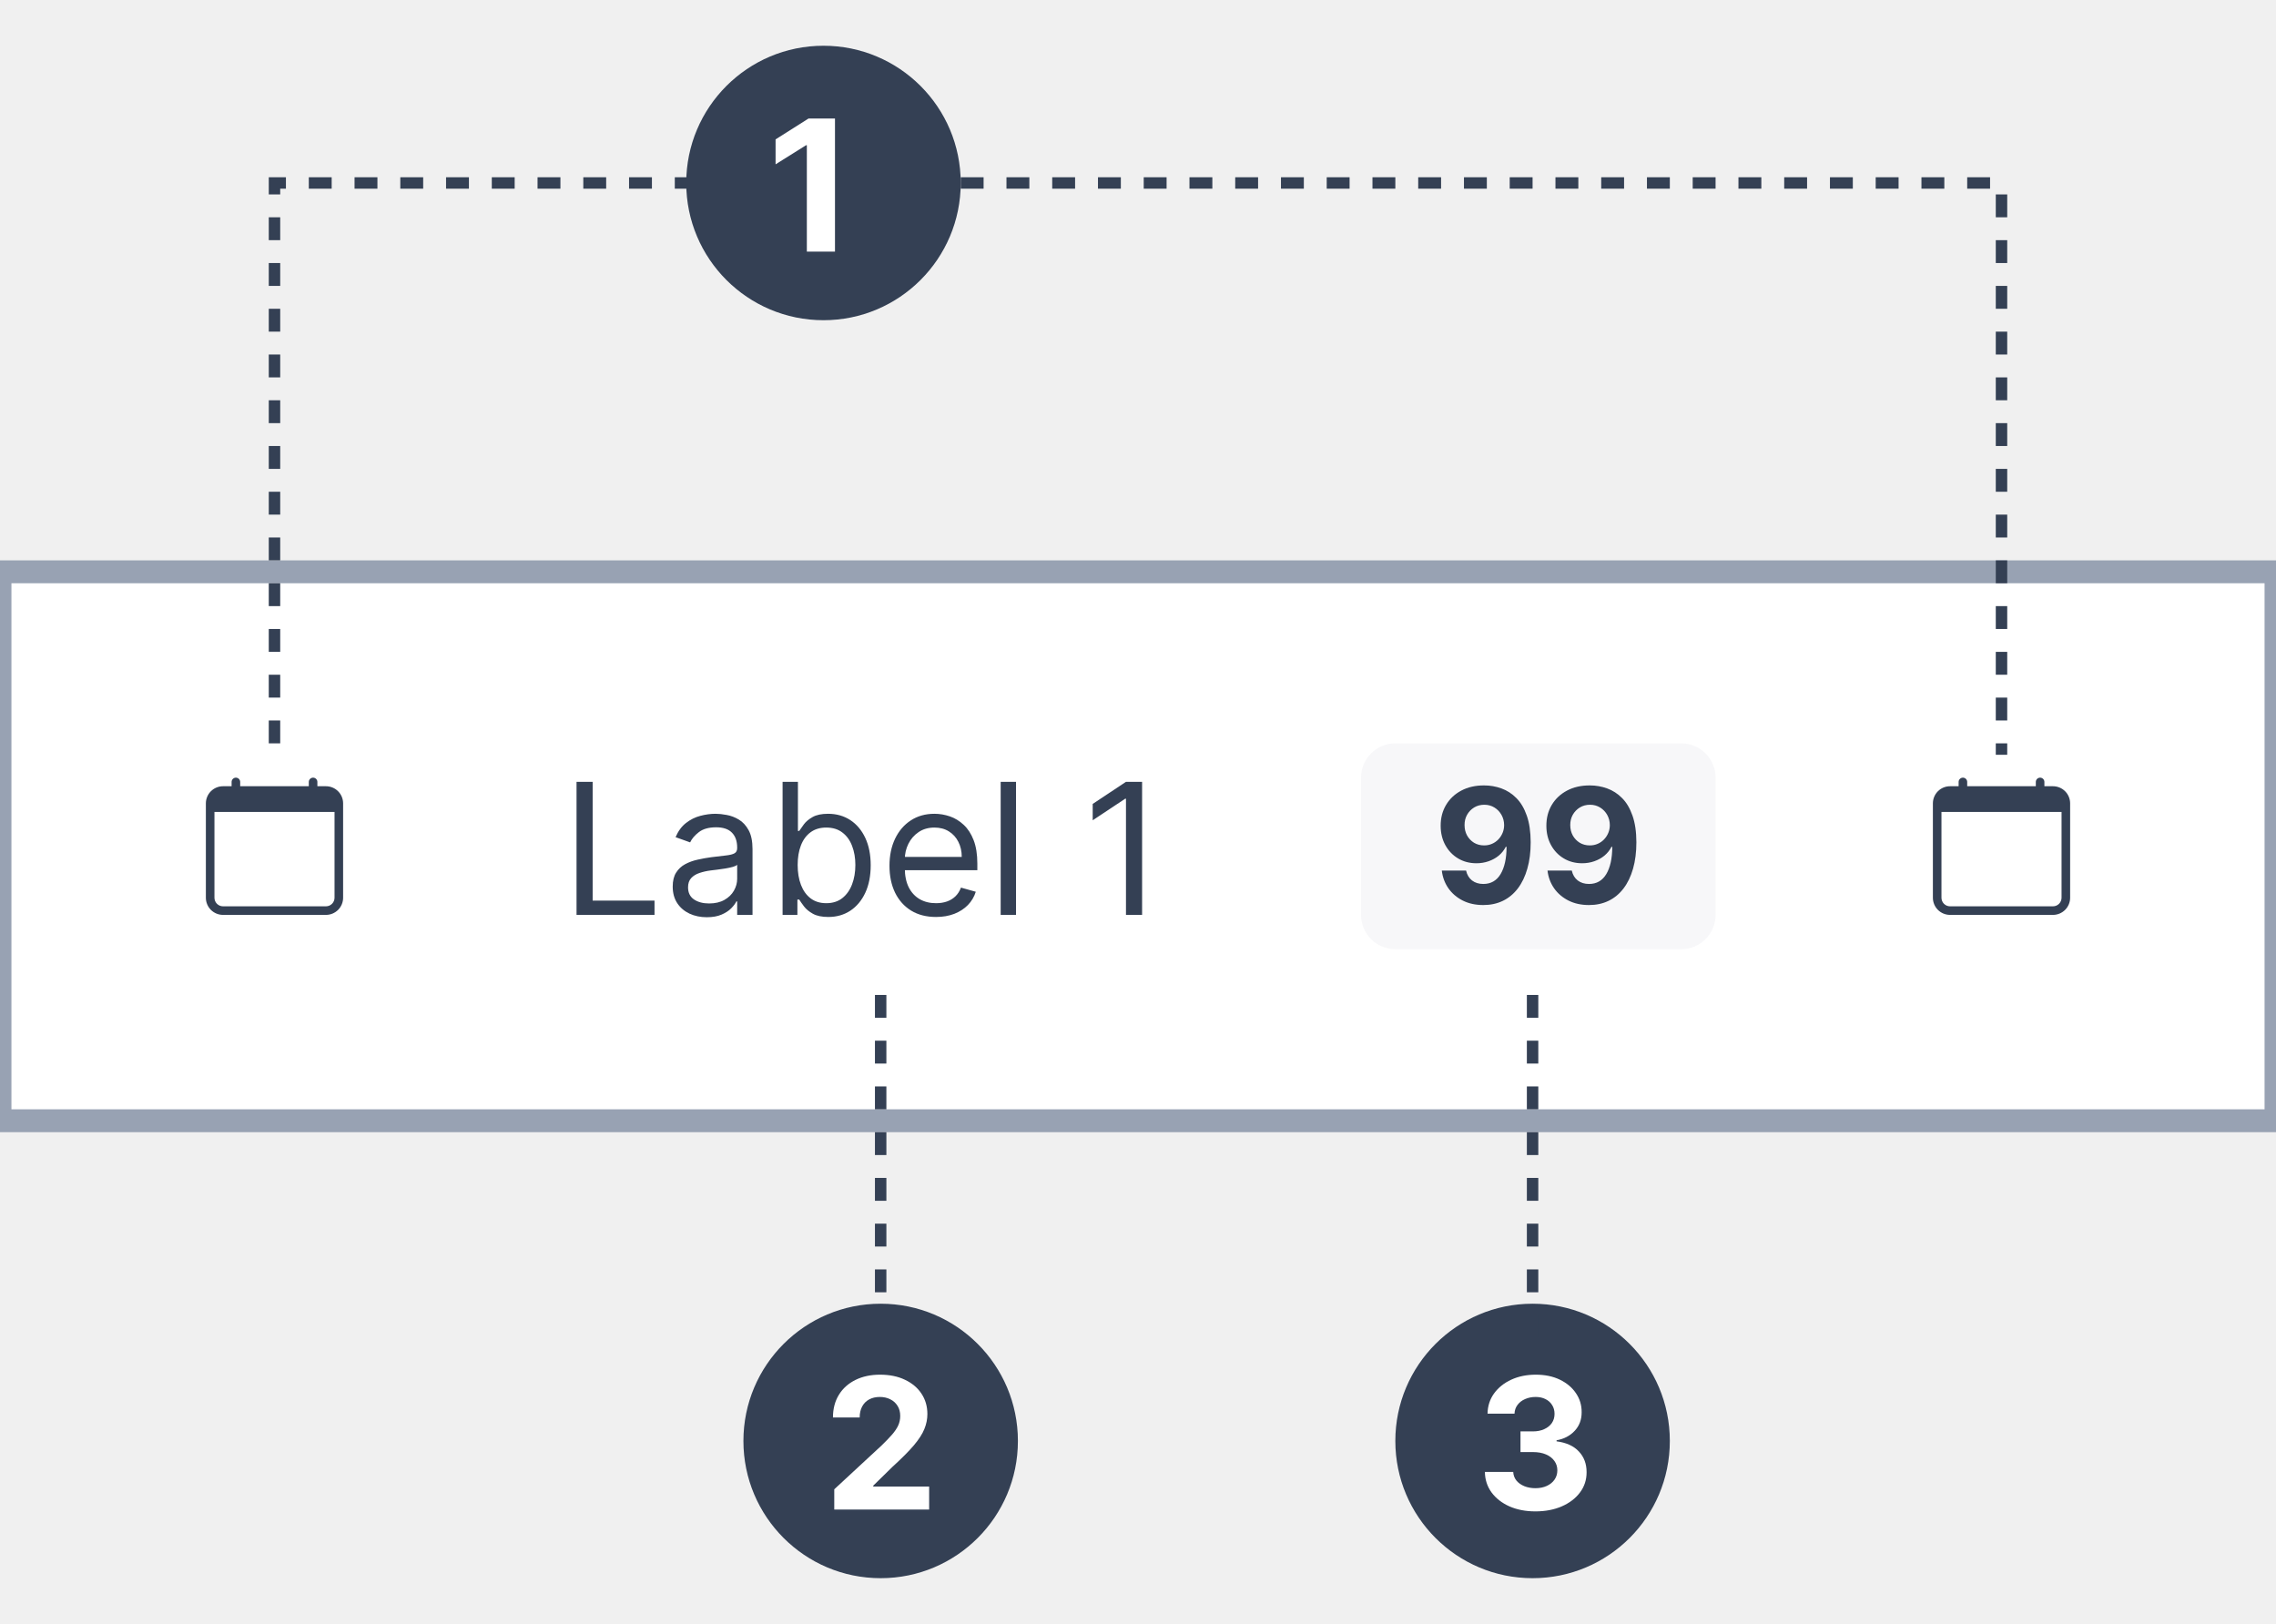
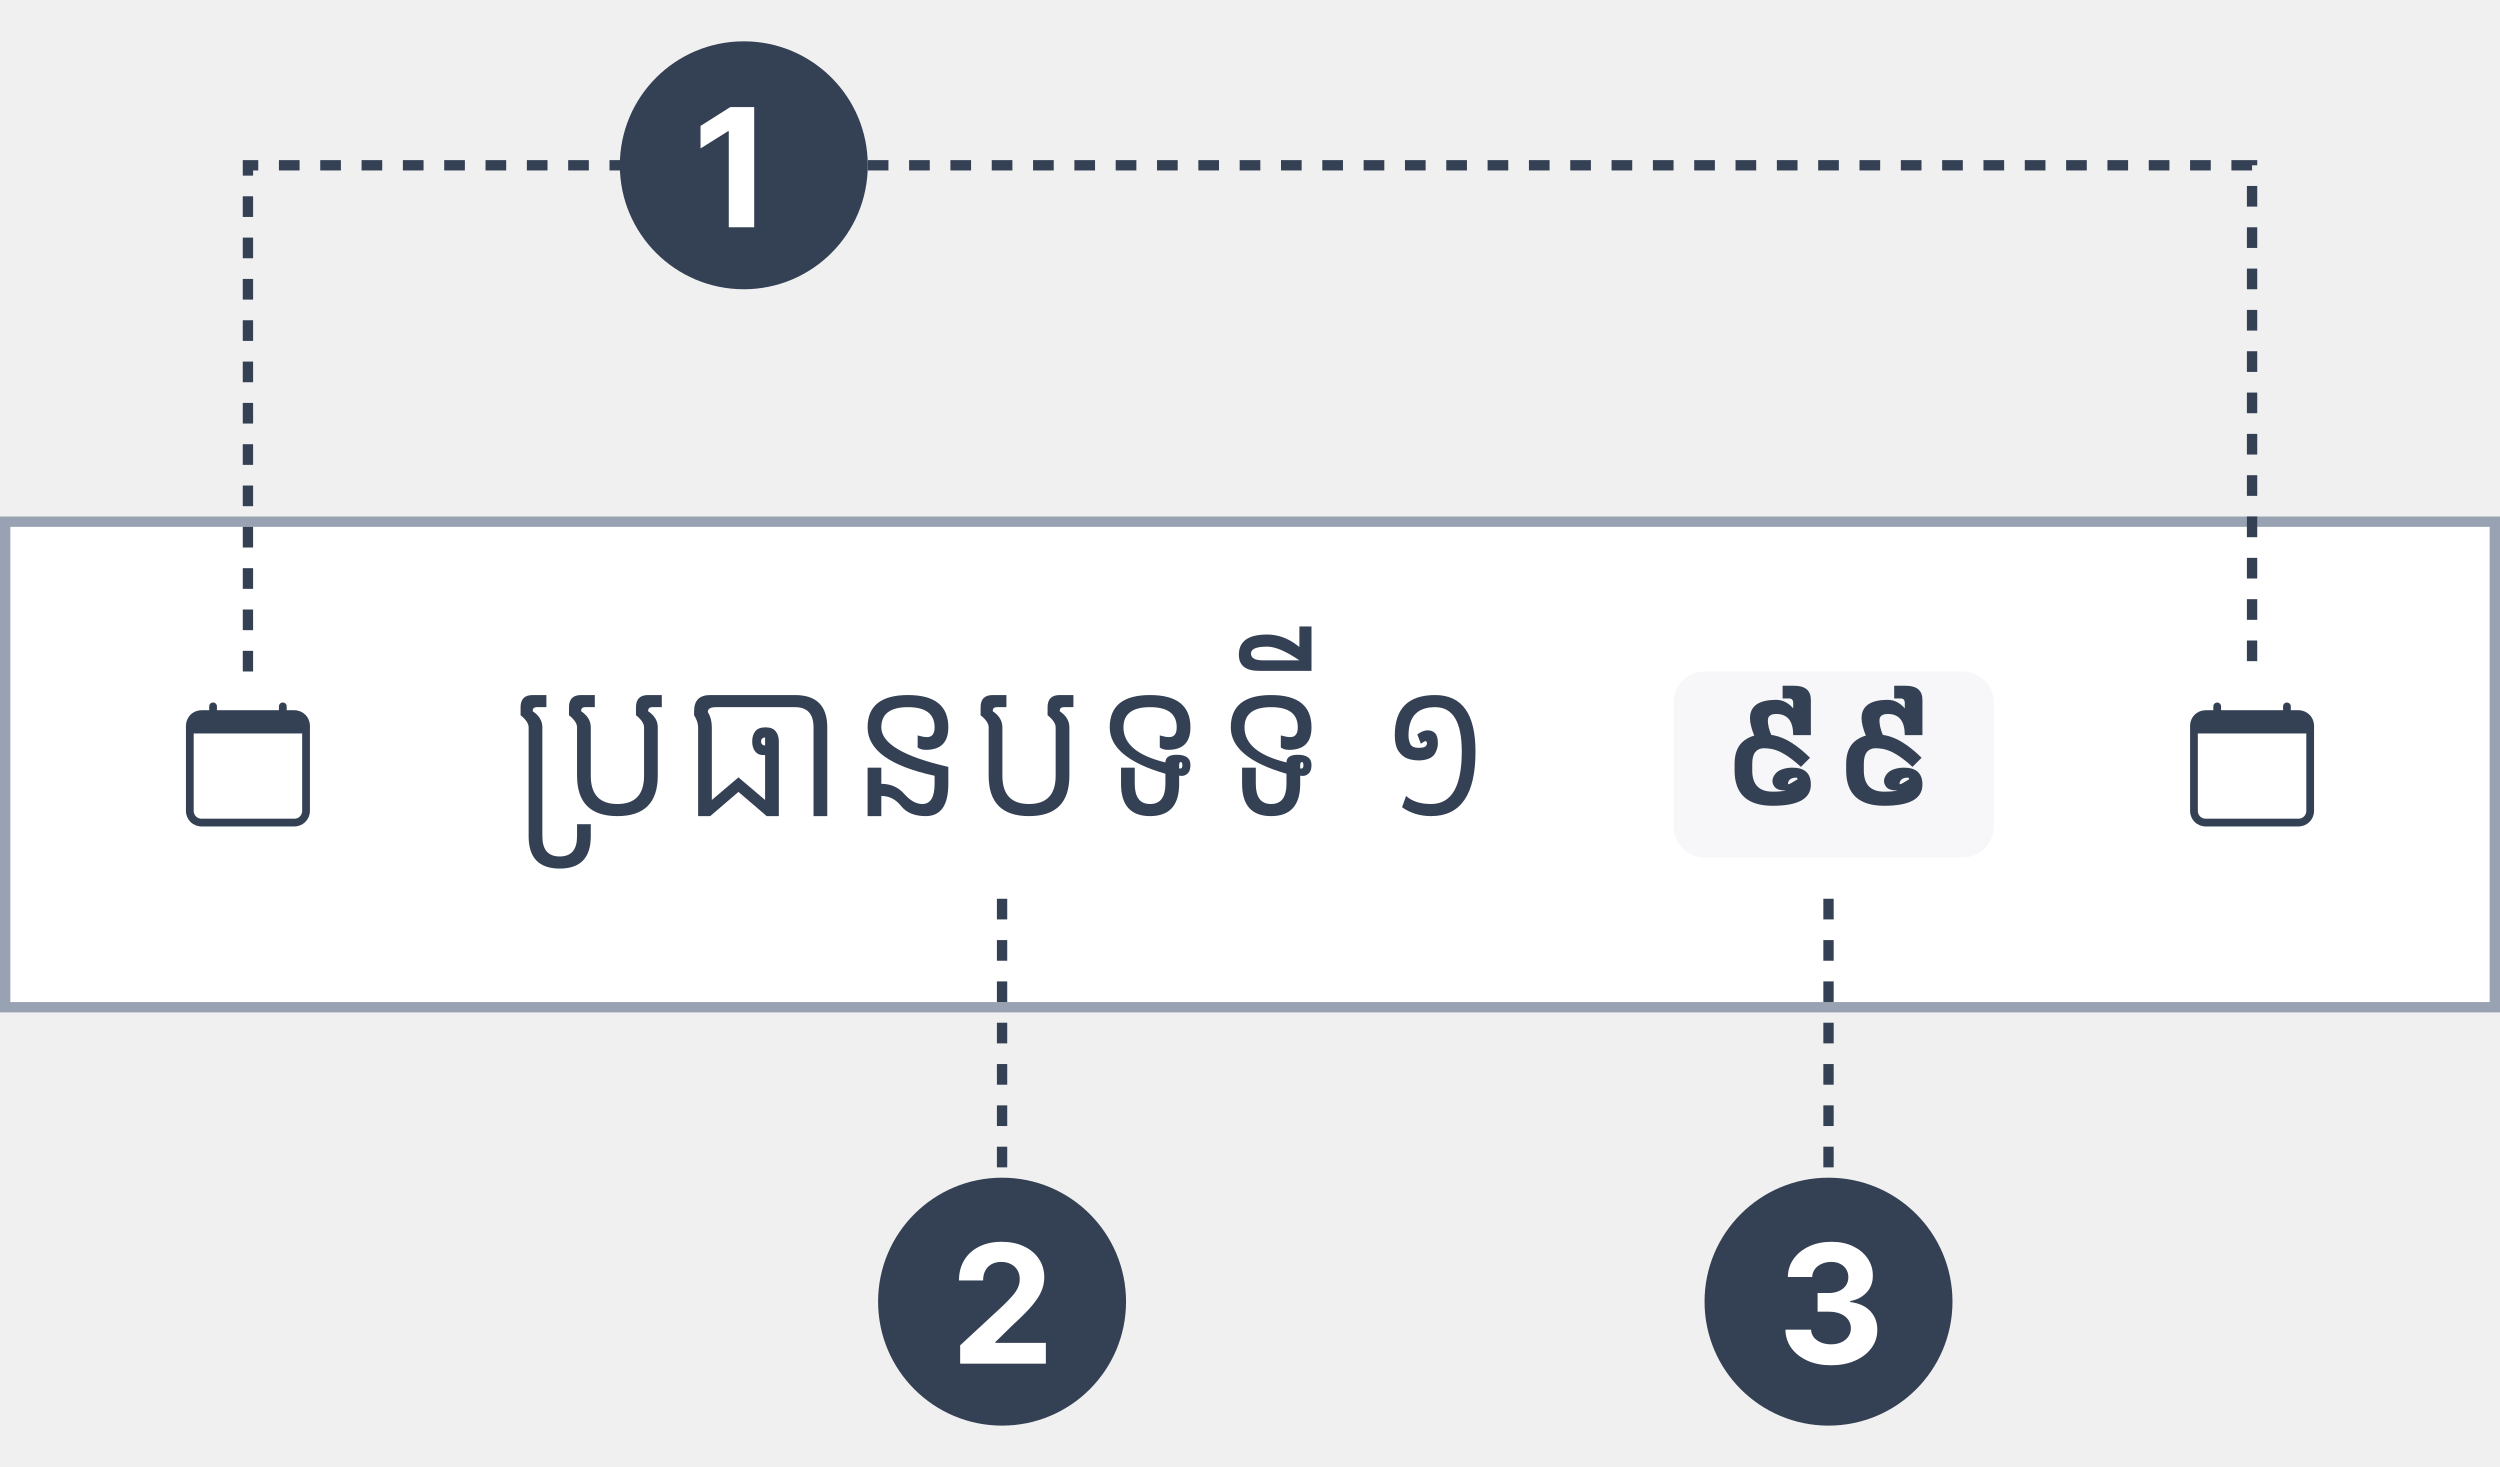
- <svg xmlns="http://www.w3.org/2000/svg" width="199" height="142" viewBox="0 0 199 142" fill="none">
-   <path d="M0 50H199V98H0V50Z" fill="white" />
+ <svg xmlns="http://www.w3.org/2000/svg" width="242" height="142" viewBox="0 0 242 142" fill="none">
+   <rect x="0.5" y="50.5" width="241" height="47" fill="white" />
  <path d="M20.625 68C20.724 68 20.82 68.04 20.89 68.11C20.96 68.18 21 68.275 21 68.375V68.75H27V68.375C27 68.275 27.04 68.18 27.11 68.11C27.18 68.04 27.276 68 27.375 68C27.474 68 27.57 68.04 27.64 68.11C27.71 68.18 27.75 68.275 27.75 68.375V68.75H28.5C28.898 68.75 29.279 68.908 29.561 69.189C29.842 69.471 30 69.852 30 70.25V78.5C30 78.898 29.842 79.279 29.561 79.561C29.279 79.842 28.898 80 28.5 80H19.5C19.102 80 18.721 79.842 18.439 79.561C18.158 79.279 18 78.898 18 78.5V70.25C18 69.852 18.158 69.471 18.439 69.189C18.721 68.908 19.102 68.75 19.5 68.75H20.25V68.375C20.25 68.275 20.29 68.18 20.36 68.11C20.43 68.04 20.526 68 20.625 68ZM18.75 71V78.5C18.75 78.699 18.829 78.89 18.97 79.03C19.11 79.171 19.301 79.25 19.5 79.25H28.5C28.699 79.25 28.89 79.171 29.03 79.03C29.171 78.89 29.25 78.699 29.25 78.5V71H18.75Z" fill="#344054" />
-   <path d="M50.409 80V68.364H51.818V78.75H57.227V80H50.409ZM61.795 80.204C61.242 80.204 60.74 80.1 60.29 79.892C59.839 79.68 59.481 79.375 59.216 78.977C58.951 78.576 58.818 78.091 58.818 77.523C58.818 77.023 58.917 76.617 59.114 76.307C59.311 75.992 59.574 75.746 59.903 75.568C60.233 75.39 60.597 75.258 60.994 75.171C61.396 75.079 61.799 75.008 62.205 74.954C62.735 74.886 63.165 74.835 63.494 74.801C63.828 74.763 64.07 74.701 64.222 74.614C64.377 74.526 64.454 74.375 64.454 74.159V74.114C64.454 73.553 64.301 73.117 63.994 72.807C63.691 72.496 63.231 72.341 62.614 72.341C61.974 72.341 61.472 72.481 61.108 72.761C60.744 73.042 60.489 73.341 60.341 73.659L59.068 73.204C59.295 72.674 59.599 72.261 59.977 71.966C60.36 71.667 60.776 71.458 61.227 71.341C61.682 71.22 62.129 71.159 62.568 71.159C62.849 71.159 63.17 71.193 63.534 71.261C63.901 71.326 64.256 71.46 64.597 71.665C64.941 71.869 65.227 72.178 65.454 72.591C65.682 73.004 65.796 73.557 65.796 74.25V80H64.454V78.818H64.386C64.296 79.008 64.144 79.21 63.932 79.426C63.72 79.642 63.438 79.826 63.085 79.977C62.733 80.129 62.303 80.204 61.795 80.204ZM62 79C62.53 79 62.977 78.896 63.341 78.688C63.708 78.479 63.985 78.21 64.171 77.881C64.36 77.551 64.454 77.204 64.454 76.841V75.614C64.398 75.682 64.273 75.744 64.079 75.801C63.89 75.854 63.67 75.901 63.42 75.943C63.174 75.981 62.934 76.015 62.699 76.046C62.468 76.072 62.28 76.095 62.136 76.114C61.788 76.159 61.462 76.233 61.159 76.335C60.86 76.434 60.617 76.583 60.432 76.784C60.25 76.981 60.159 77.25 60.159 77.591C60.159 78.057 60.331 78.409 60.676 78.648C61.025 78.883 61.466 79 62 79ZM68.425 80V68.364H69.766V72.659H69.879C69.978 72.508 70.114 72.314 70.288 72.079C70.466 71.841 70.72 71.629 71.05 71.443C71.383 71.254 71.834 71.159 72.402 71.159C73.137 71.159 73.785 71.343 74.345 71.71C74.906 72.078 75.343 72.599 75.658 73.273C75.972 73.947 76.129 74.742 76.129 75.659C76.129 76.583 75.972 77.385 75.658 78.062C75.343 78.737 74.908 79.26 74.351 79.631C73.794 79.998 73.152 80.182 72.425 80.182C71.864 80.182 71.415 80.089 71.078 79.903C70.741 79.714 70.481 79.5 70.3 79.261C70.118 79.019 69.978 78.818 69.879 78.659H69.72V80H68.425ZM69.743 75.636C69.743 76.296 69.84 76.877 70.033 77.381C70.226 77.881 70.508 78.273 70.879 78.557C71.251 78.837 71.705 78.977 72.243 78.977C72.803 78.977 73.271 78.829 73.646 78.534C74.025 78.235 74.309 77.833 74.499 77.329C74.692 76.822 74.788 76.258 74.788 75.636C74.788 75.023 74.694 74.47 74.504 73.977C74.319 73.481 74.037 73.089 73.658 72.801C73.283 72.51 72.811 72.364 72.243 72.364C71.697 72.364 71.239 72.502 70.868 72.778C70.497 73.051 70.216 73.434 70.027 73.926C69.838 74.415 69.743 74.985 69.743 75.636ZM81.84 80.182C80.999 80.182 80.273 79.996 79.663 79.625C79.057 79.25 78.59 78.727 78.26 78.057C77.934 77.383 77.771 76.599 77.771 75.704C77.771 74.811 77.934 74.023 78.26 73.341C78.59 72.655 79.048 72.121 79.635 71.739C80.226 71.352 80.915 71.159 81.703 71.159C82.158 71.159 82.606 71.235 83.05 71.386C83.493 71.538 83.896 71.784 84.26 72.125C84.624 72.462 84.913 72.909 85.129 73.466C85.345 74.023 85.453 74.708 85.453 75.523V76.091H78.726V74.932H84.09C84.09 74.439 83.991 74 83.794 73.614C83.601 73.227 83.324 72.922 82.965 72.699C82.608 72.475 82.188 72.364 81.703 72.364C81.169 72.364 80.707 72.496 80.317 72.761C79.93 73.023 79.633 73.364 79.425 73.784C79.216 74.204 79.112 74.655 79.112 75.136V75.909C79.112 76.568 79.226 77.127 79.453 77.585C79.684 78.04 80.004 78.386 80.413 78.625C80.822 78.86 81.298 78.977 81.84 78.977C82.192 78.977 82.51 78.928 82.794 78.829C83.082 78.727 83.33 78.576 83.538 78.375C83.747 78.171 83.908 77.917 84.021 77.614L85.317 77.977C85.18 78.417 84.951 78.803 84.629 79.136C84.307 79.466 83.91 79.724 83.436 79.909C82.963 80.091 82.43 80.182 81.84 80.182ZM88.834 68.364V80H87.493V68.364H88.834ZM99.858 68.364V80H98.449V69.841H98.381L95.54 71.727V70.296L98.449 68.364H99.858Z" fill="#344054" />
-   <rect x="119" y="65" width="31" height="18" rx="3" fill="#F7F7F9" />
-   <path d="M129.767 68.679C130.291 68.679 130.795 68.767 131.278 68.942C131.766 69.118 132.2 69.398 132.581 69.783C132.965 70.167 133.269 70.678 133.491 71.314C133.716 71.947 133.83 72.724 133.834 73.646C133.834 74.511 133.736 75.283 133.54 75.962C133.348 76.638 133.071 77.213 132.71 77.688C132.349 78.162 131.913 78.523 131.403 78.771C130.892 79.017 130.322 79.139 129.692 79.139C129.013 79.139 128.413 79.008 127.893 78.746C127.372 78.481 126.953 78.122 126.635 77.668C126.32 77.21 126.129 76.697 126.063 76.126H128.186C128.269 76.498 128.443 76.786 128.708 76.992C128.973 77.194 129.301 77.295 129.692 77.295C130.355 77.295 130.859 77.006 131.204 76.43C131.549 75.85 131.723 75.056 131.726 74.048H131.656C131.504 74.347 131.298 74.603 131.04 74.819C130.781 75.031 130.485 75.195 130.15 75.311C129.818 75.427 129.465 75.485 129.091 75.485C128.491 75.485 127.956 75.344 127.485 75.062C127.014 74.781 126.643 74.393 126.371 73.899C126.1 73.405 125.964 72.842 125.964 72.209C125.96 71.526 126.118 70.918 126.436 70.384C126.754 69.851 127.198 69.433 127.768 69.131C128.342 68.826 129.008 68.676 129.767 68.679ZM129.782 70.369C129.447 70.369 129.149 70.449 128.887 70.608C128.629 70.767 128.423 70.981 128.271 71.249C128.121 71.518 128.049 71.818 128.052 72.149C128.052 72.484 128.125 72.785 128.271 73.054C128.42 73.319 128.622 73.531 128.877 73.69C129.136 73.846 129.431 73.924 129.762 73.924C130.011 73.924 130.241 73.878 130.453 73.785C130.665 73.692 130.849 73.564 131.005 73.402C131.164 73.236 131.288 73.046 131.378 72.83C131.467 72.615 131.512 72.386 131.512 72.144C131.509 71.823 131.433 71.528 131.283 71.259C131.134 70.991 130.929 70.775 130.667 70.613C130.405 70.451 130.11 70.369 129.782 70.369ZM139.009 68.679C139.533 68.679 140.037 68.767 140.521 68.942C141.008 69.118 141.442 69.398 141.823 69.783C142.208 70.167 142.511 70.678 142.733 71.314C142.958 71.947 143.073 72.724 143.076 73.646C143.076 74.511 142.978 75.283 142.783 75.962C142.59 76.638 142.314 77.213 141.952 77.688C141.591 78.162 141.155 78.523 140.645 78.771C140.134 79.017 139.564 79.139 138.935 79.139C138.255 79.139 137.655 79.008 137.135 78.746C136.615 78.481 136.195 78.122 135.877 77.668C135.562 77.21 135.372 76.697 135.305 76.126H137.428C137.511 76.498 137.685 76.786 137.95 76.992C138.215 77.194 138.544 77.295 138.935 77.295C139.598 77.295 140.101 77.006 140.446 76.43C140.791 75.85 140.965 75.056 140.968 74.048H140.898C140.746 74.347 140.54 74.603 140.282 74.819C140.023 75.031 139.727 75.195 139.392 75.311C139.061 75.427 138.708 75.485 138.333 75.485C137.733 75.485 137.198 75.344 136.727 75.062C136.257 74.781 135.885 74.393 135.614 73.899C135.342 73.405 135.206 72.842 135.206 72.209C135.203 71.526 135.36 70.918 135.678 70.384C135.996 69.851 136.441 69.433 137.011 69.131C137.584 68.826 138.25 68.676 139.009 68.679ZM139.024 70.369C138.689 70.369 138.391 70.449 138.129 70.608C137.871 70.767 137.665 70.981 137.513 71.249C137.364 71.518 137.291 71.818 137.294 72.149C137.294 72.484 137.367 72.785 137.513 73.054C137.662 73.319 137.864 73.531 138.119 73.69C138.378 73.846 138.673 73.924 139.004 73.924C139.253 73.924 139.483 73.878 139.695 73.785C139.907 73.692 140.091 73.564 140.247 73.402C140.406 73.236 140.531 73.046 140.62 72.83C140.71 72.615 140.754 72.386 140.754 72.144C140.751 71.823 140.675 71.528 140.526 71.259C140.376 70.991 140.171 70.775 139.909 70.613C139.647 70.451 139.352 70.369 139.024 70.369Z" fill="#344054" />
-   <path d="M171.625 68C171.724 68 171.82 68.04 171.89 68.11C171.96 68.18 172 68.275 172 68.375V68.75H178V68.375C178 68.275 178.04 68.18 178.11 68.11C178.18 68.04 178.276 68 178.375 68C178.474 68 178.57 68.04 178.64 68.11C178.71 68.18 178.75 68.275 178.75 68.375V68.75H179.5C179.898 68.75 180.279 68.908 180.561 69.189C180.842 69.471 181 69.852 181 70.25V78.5C181 78.898 180.842 79.279 180.561 79.561C180.279 79.842 179.898 80 179.5 80H170.5C170.102 80 169.721 79.842 169.439 79.561C169.158 79.279 169 78.898 169 78.5V70.25C169 69.852 169.158 69.471 169.439 69.189C169.721 68.908 170.102 68.75 170.5 68.75H171.25V68.375C171.25 68.275 171.29 68.18 171.36 68.11C171.43 68.04 171.526 68 171.625 68ZM169.75 71V78.5C169.75 78.699 169.829 78.89 169.97 79.03C170.11 79.171 170.301 79.25 170.5 79.25H179.5C179.699 79.25 179.89 79.171 180.03 79.03C180.171 78.89 180.25 78.699 180.25 78.5V71H169.75Z" fill="#344054" />
-   <path d="M0 50V49H-1V50H0ZM199 50H200V49H199V50ZM199 98V99H200V98H199ZM0 98H-1V99H0V98ZM0 51H199V49H0V51ZM198 50V98H200V50H198ZM199 97H0V99H199V97ZM1 98V50H-1V98H1Z" fill="#98A2B3" />
-   <circle cx="77" cy="126" r="12" fill="#344054" />
-   <path d="M72.943 132V130.227L77.085 126.392C77.438 126.051 77.733 125.744 77.972 125.472C78.214 125.199 78.398 124.932 78.523 124.67C78.648 124.405 78.71 124.119 78.71 123.812C78.71 123.472 78.633 123.178 78.477 122.932C78.322 122.682 78.11 122.491 77.841 122.358C77.572 122.222 77.267 122.153 76.926 122.153C76.57 122.153 76.26 122.225 75.994 122.369C75.729 122.513 75.525 122.72 75.381 122.989C75.237 123.258 75.165 123.578 75.165 123.949H72.829C72.829 123.187 73.002 122.527 73.347 121.966C73.691 121.405 74.174 120.972 74.796 120.665C75.417 120.358 76.133 120.205 76.943 120.205C77.776 120.205 78.502 120.352 79.119 120.648C79.74 120.939 80.224 121.345 80.568 121.864C80.913 122.383 81.085 122.977 81.085 123.648C81.085 124.087 80.998 124.521 80.824 124.949C80.653 125.377 80.349 125.852 79.909 126.375C79.47 126.894 78.85 127.517 78.051 128.244L76.352 129.909V129.989H81.239V132H72.943Z" fill="white" />
-   <path d="M77 117L77 86" stroke="#344054" stroke-dasharray="2 2" />
-   <circle cx="134" cy="126" r="12" fill="#344054" />
-   <path d="M134.244 132.159C133.396 132.159 132.64 132.013 131.977 131.722C131.318 131.426 130.797 131.021 130.415 130.506C130.036 129.987 129.841 129.388 129.83 128.71H132.307C132.322 128.994 132.415 129.244 132.585 129.46C132.759 129.672 132.991 129.837 133.278 129.955C133.566 130.072 133.89 130.131 134.25 130.131C134.625 130.131 134.956 130.064 135.244 129.932C135.532 129.799 135.758 129.616 135.92 129.381C136.083 129.146 136.165 128.875 136.165 128.568C136.165 128.258 136.078 127.983 135.903 127.744C135.733 127.502 135.487 127.312 135.165 127.176C134.847 127.04 134.468 126.972 134.028 126.972H132.943V125.165H134.028C134.4 125.165 134.727 125.1 135.011 124.972C135.299 124.843 135.523 124.665 135.682 124.438C135.841 124.206 135.92 123.938 135.92 123.631C135.92 123.339 135.85 123.083 135.71 122.864C135.574 122.64 135.381 122.466 135.131 122.341C134.884 122.216 134.597 122.153 134.267 122.153C133.934 122.153 133.629 122.214 133.352 122.335C133.076 122.453 132.854 122.621 132.688 122.841C132.521 123.061 132.432 123.318 132.42 123.614H130.062C130.074 122.943 130.265 122.352 130.636 121.841C131.008 121.33 131.508 120.93 132.136 120.642C132.769 120.35 133.483 120.205 134.278 120.205C135.081 120.205 135.784 120.35 136.386 120.642C136.989 120.934 137.456 121.328 137.79 121.824C138.127 122.316 138.294 122.869 138.29 123.483C138.294 124.134 138.091 124.678 137.682 125.114C137.277 125.549 136.748 125.826 136.097 125.943V126.034C136.953 126.144 137.604 126.441 138.051 126.926C138.502 127.407 138.725 128.009 138.722 128.733C138.725 129.396 138.534 129.985 138.148 130.5C137.765 131.015 137.237 131.42 136.562 131.716C135.888 132.011 135.116 132.159 134.244 132.159Z" fill="white" />
-   <path d="M134 117L134 86" stroke="#344054" stroke-dasharray="2 2" />
+   <path d="M52.5 70.406V80.953C52.5 82.255 53.06 82.906 54.18 82.906C55.3 82.906 55.859 82.255 55.859 80.953V79.781H57.188V80.953C57.188 83.037 56.185 84.078 54.18 84.078C52.175 84.078 51.172 83.037 51.172 80.953V70.406C51.172 70.042 50.911 69.651 50.391 69.234V68.453C50.391 67.672 50.781 67.281 51.562 67.281H52.891V68.453H51.953C51.693 68.453 51.562 68.583 51.562 68.844C52.188 69.26 52.5 69.781 52.5 70.406ZM62.344 70.406C62.344 70.042 62.083 69.651 61.562 69.234V68.453C61.562 67.672 61.953 67.281 62.734 67.281H64.062V68.453H63.125C62.865 68.453 62.734 68.583 62.734 68.844C63.359 69.26 63.672 69.781 63.672 70.406V75.094C63.672 77.698 62.37 79 59.766 79C57.161 79 55.859 77.698 55.859 75.094V70.406C55.859 70.042 55.599 69.651 55.078 69.234V68.453C55.078 67.672 55.469 67.281 56.25 67.281H57.578V68.453H56.641C56.38 68.453 56.25 68.583 56.25 68.844C56.875 69.26 57.188 69.781 57.188 70.406V75.094C57.188 76.917 58.047 77.828 59.766 77.828C61.484 77.828 62.344 76.917 62.344 75.094V70.406ZM74.062 71.383C73.953 71.383 73.859 71.417 73.781 71.484C73.708 71.552 73.672 71.648 73.672 71.773C73.672 71.898 73.708 71.995 73.781 72.062C73.859 72.13 73.953 72.164 74.062 72.164V71.383ZM74.062 73.086C74.01 73.091 73.958 73.094 73.906 73.094C73.552 73.094 73.289 72.982 73.117 72.758C72.914 72.508 72.812 72.18 72.812 71.773C72.812 71.367 72.912 71.039 73.109 70.789C73.312 70.534 73.643 70.406 74.102 70.406C74.56 70.406 74.888 70.534 75.086 70.789C75.289 71.039 75.391 71.367 75.391 71.773V79H74.219L71.484 76.656L68.75 79H67.578V70.406C67.578 70.042 67.448 69.651 67.188 69.234V68.844C67.188 67.802 67.708 67.281 68.75 67.281H75.391V68.453H69.297C68.776 68.453 68.516 68.609 68.516 68.922C68.776 69.338 68.906 69.833 68.906 70.406V77.438L71.484 75.25L74.062 77.438V73.086ZM75.391 67.281H76.953C79.037 67.281 80.078 68.323 80.078 70.406V79H78.75V70.406C78.75 69.104 78.151 68.453 76.953 68.453H75.391V67.281ZM91.797 74.234V75.875C91.797 77.958 91.068 79 89.609 79C88.537 79 87.742 78.674 87.227 78.023C86.711 77.372 86.073 77.047 85.312 77.047V79H83.984V74.312H85.312V75.875C86.224 75.875 86.963 76.201 87.531 76.852C88.104 77.503 88.685 77.828 89.273 77.828C90.07 77.828 90.469 77.177 90.469 75.875V75.094C86.146 74.156 83.984 72.594 83.984 70.406C83.984 68.323 85.287 67.281 87.891 67.281C90.495 67.281 91.797 68.323 91.797 70.406C91.797 71.859 91.073 72.586 89.625 72.586C89.297 72.586 89.031 72.51 88.828 72.359V71.188C89.198 71.297 89.5 71.352 89.734 71.352C90.224 71.352 90.469 71.037 90.469 70.406C90.469 69.104 89.609 68.453 87.891 68.453C86.172 68.453 85.312 69.104 85.312 70.406C85.312 71.969 87.474 73.245 91.797 74.234ZM102.188 70.406C102.188 70.042 101.927 69.651 101.406 69.234V68.453C101.406 67.672 101.797 67.281 102.578 67.281H103.906V68.453H102.969C102.708 68.453 102.578 68.583 102.578 68.844C103.203 69.26 103.516 69.781 103.516 70.406V75.094C103.516 77.698 102.214 79 99.609 79C97.005 79 95.703 77.698 95.703 75.094V70.406C95.703 70.042 95.443 69.651 94.922 69.234V68.453C94.922 67.672 95.312 67.281 96.094 67.281H97.422V68.453H96.484C96.224 68.453 96.094 68.583 96.094 68.844C96.719 69.26 97.031 69.781 97.031 70.406V75.094C97.031 76.917 97.891 77.828 99.609 77.828C101.328 77.828 102.188 76.917 102.188 75.094V70.406ZM114.141 74.383C114.177 74.393 114.214 74.398 114.25 74.398C114.385 74.398 114.453 74.292 114.453 74.078C114.453 73.87 114.401 73.766 114.297 73.766C114.193 73.766 114.141 73.867 114.141 74.07V74.383ZM114.141 75.086V75.875C114.141 77.958 113.203 79 111.328 79C109.453 79 108.516 77.958 108.516 75.875V74.312H109.844V75.875C109.844 77.177 110.339 77.828 111.328 77.828C112.318 77.828 112.812 77.177 112.812 75.875V74.898C109.219 73.862 107.422 72.365 107.422 70.406C107.422 68.323 108.724 67.281 111.328 67.281C113.932 67.281 115.234 68.323 115.234 70.406C115.234 71.859 114.51 72.586 113.062 72.586C112.734 72.586 112.469 72.51 112.266 72.359V71.188C112.635 71.297 112.938 71.352 113.172 71.352C113.661 71.352 113.906 71.037 113.906 70.406C113.906 69.104 113.047 68.453 111.328 68.453C109.609 68.453 108.75 69.104 108.75 70.406C108.75 72.016 110.104 73.148 112.812 73.805C112.812 73.31 113.177 73.062 113.906 73.062C114.792 73.062 115.234 73.388 115.234 74.039C115.234 74.43 115.146 74.706 114.969 74.867C114.792 75.029 114.602 75.109 114.398 75.109C114.315 75.109 114.229 75.102 114.141 75.086ZM125.859 74.383C125.896 74.393 125.932 74.398 125.969 74.398C126.104 74.398 126.172 74.292 126.172 74.078C126.172 73.87 126.12 73.766 126.016 73.766C125.911 73.766 125.859 73.867 125.859 74.07V74.383ZM125.859 75.086V75.875C125.859 77.958 124.922 79 123.047 79C121.172 79 120.234 77.958 120.234 75.875V74.312H121.562V75.875C121.562 77.177 122.057 77.828 123.047 77.828C124.036 77.828 124.531 77.177 124.531 75.875V74.898C120.938 73.862 119.141 72.365 119.141 70.406C119.141 68.323 120.443 67.281 123.047 67.281C125.651 67.281 126.953 68.323 126.953 70.406C126.953 71.859 126.229 72.586 124.781 72.586C124.453 72.586 124.188 72.51 123.984 72.359V71.188C124.354 71.297 124.656 71.352 124.891 71.352C125.38 71.352 125.625 71.037 125.625 70.406C125.625 69.104 124.766 68.453 123.047 68.453C121.328 68.453 120.469 69.104 120.469 70.406C120.469 72.016 121.823 73.148 124.531 73.805C124.531 73.31 124.896 73.062 125.625 73.062C126.51 73.062 126.953 73.388 126.953 74.039C126.953 74.43 126.865 74.706 126.688 74.867C126.51 75.029 126.32 75.109 126.117 75.109C126.034 75.109 125.948 75.102 125.859 75.086ZM122.266 63.922H125.781C124.484 63.036 123.443 62.594 122.656 62.594C121.615 62.594 121.094 62.815 121.094 63.258C121.094 63.7 121.484 63.922 122.266 63.922ZM125.781 62.633V60.641H126.953V64.938H121.875C120.573 64.938 119.922 64.417 119.922 63.375C119.922 62.073 120.833 61.422 122.656 61.422C123.698 61.422 124.674 61.773 125.586 62.477C125.654 62.529 125.719 62.581 125.781 62.633ZM138.531 77.828C140.51 77.828 141.5 76.135 141.5 72.75C141.5 69.885 140.641 68.453 138.922 68.453C137.203 68.453 136.344 69.365 136.344 71.188C136.344 71.505 136.404 71.787 136.523 72.031C136.648 72.271 136.909 72.391 137.305 72.391C137.68 72.391 137.917 72.336 138.016 72.227C138.094 72.138 138.133 72.052 138.133 71.969C138.133 71.943 138.13 71.919 138.125 71.898C138.099 71.789 138.057 71.734 138 71.734C137.943 71.734 137.789 71.82 137.539 71.992L137.195 71.094C137.56 70.828 137.888 70.695 138.18 70.695C138.497 70.695 138.745 70.789 138.922 70.977C139.099 71.164 139.188 71.492 139.188 71.961C139.188 72.221 139.12 72.5 138.984 72.797C138.854 73.094 138.635 73.305 138.328 73.43C138.021 73.549 137.701 73.609 137.367 73.609C136.977 73.609 136.612 73.552 136.273 73.438C135.94 73.323 135.646 73.088 135.391 72.734C135.141 72.375 135.016 71.859 135.016 71.188C135.016 68.583 136.318 67.281 138.922 67.281C141.526 67.281 142.828 69.104 142.828 72.75C142.828 76.917 141.396 79 138.531 79C137.464 79 136.526 78.713 135.719 78.141L136.109 77.047C136.682 77.568 137.49 77.828 138.531 77.828Z" fill="#344054" />
+   <rect x="162" y="65" width="31" height="18" rx="3" fill="#F7F7F9" />
+   <path d="M174.02 75.423C173.965 75.323 173.935 75.272 173.931 75.272C173.603 75.272 173.377 75.336 173.254 75.464C173.135 75.587 173.076 75.721 173.076 75.867C173.076 75.899 173.09 75.915 173.117 75.915C173.213 75.915 173.514 75.751 174.02 75.423ZM172.905 76.517H172.796C172.34 76.517 172.021 76.421 171.839 76.23C171.661 76.038 171.572 75.833 171.572 75.614C171.572 75.391 171.654 75.17 171.818 74.951C171.982 74.732 172.217 74.571 172.522 74.466C172.828 74.361 173.156 74.309 173.507 74.309C174.696 74.309 175.291 74.856 175.291 75.949C175.291 77.316 174.061 78 171.6 78C169.139 78 167.908 76.861 167.908 74.582V73.933C167.908 72.884 168.229 72.126 168.872 71.656C169.182 71.438 169.494 71.289 169.809 71.212C169.535 70.519 169.398 69.959 169.398 69.53C169.398 68.341 170.246 67.746 171.941 67.746C172.552 67.746 173.099 68.019 173.582 68.566V68.054C173.582 67.757 173.445 67.609 173.172 67.609H172.557V66.379H173.65C174.744 66.379 175.291 66.835 175.291 67.746V71.164H173.582C173.582 69.797 173.035 69.113 171.941 69.113C171.399 69.113 171.128 69.321 171.128 69.735C171.128 70.141 171.237 70.608 171.456 71.137L171.695 71.178C172.785 71.387 173.956 72.112 175.209 73.352L174.327 74.233C173.224 73.217 172.272 72.638 171.47 72.497C171.21 72.451 170.973 72.429 170.759 72.429C170.399 72.429 170.118 72.549 169.918 72.791C169.717 73.033 169.617 73.413 169.617 73.933V74.582C169.617 75.949 170.278 76.633 171.6 76.633C172.151 76.633 172.586 76.594 172.905 76.517ZM184.82 75.423C184.766 75.323 184.736 75.272 184.731 75.272C184.403 75.272 184.178 75.336 184.055 75.464C183.936 75.587 183.877 75.721 183.877 75.867C183.877 75.899 183.891 75.915 183.918 75.915C184.014 75.915 184.314 75.751 184.82 75.423ZM183.706 76.517H183.597C183.141 76.517 182.822 76.421 182.64 76.23C182.462 76.038 182.373 75.833 182.373 75.614C182.373 75.391 182.455 75.17 182.619 74.951C182.783 74.732 183.018 74.571 183.323 74.466C183.629 74.361 183.957 74.309 184.308 74.309C185.497 74.309 186.092 74.856 186.092 75.949C186.092 77.316 184.861 78 182.4 78C179.939 78 178.709 76.861 178.709 74.582V73.933C178.709 72.884 179.03 72.126 179.673 71.656C179.983 71.438 180.295 71.289 180.609 71.212C180.336 70.519 180.199 69.959 180.199 69.53C180.199 68.341 181.047 67.746 182.742 67.746C183.353 67.746 183.9 68.019 184.383 68.566V68.054C184.383 67.757 184.246 67.609 183.973 67.609H183.357V66.379H184.451C185.545 66.379 186.092 66.835 186.092 67.746V71.164H184.383C184.383 69.797 183.836 69.113 182.742 69.113C182.2 69.113 181.929 69.321 181.929 69.735C181.929 70.141 182.038 70.608 182.257 71.137L182.496 71.178C183.585 71.387 184.757 72.112 186.01 73.352L185.128 74.233C184.025 73.217 183.073 72.638 182.271 72.497C182.011 72.451 181.774 72.429 181.56 72.429C181.2 72.429 180.919 72.549 180.719 72.791C180.518 73.033 180.418 73.413 180.418 73.933V74.582C180.418 75.949 181.079 76.633 182.4 76.633C182.952 76.633 183.387 76.594 183.706 76.517Z" fill="#344054" />
+   <path d="M214.625 68C214.724 68 214.82 68.04 214.89 68.11C214.96 68.18 215 68.275 215 68.375V68.75H221V68.375C221 68.275 221.04 68.18 221.11 68.11C221.18 68.04 221.276 68 221.375 68C221.474 68 221.57 68.04 221.64 68.11C221.71 68.18 221.75 68.275 221.75 68.375V68.75H222.5C222.898 68.75 223.279 68.908 223.561 69.189C223.842 69.471 224 69.852 224 70.25V78.5C224 78.898 223.842 79.279 223.561 79.561C223.279 79.842 222.898 80 222.5 80H213.5C213.102 80 212.721 79.842 212.439 79.561C212.158 79.279 212 78.898 212 78.5V70.25C212 69.852 212.158 69.471 212.439 69.189C212.721 68.908 213.102 68.75 213.5 68.75H214.25V68.375C214.25 68.275 214.29 68.18 214.36 68.11C214.43 68.04 214.526 68 214.625 68ZM212.75 71V78.5C212.75 78.699 212.829 78.89 212.97 79.03C213.11 79.171 213.301 79.25 213.5 79.25H222.5C222.699 79.25 222.89 79.171 223.03 79.03C223.171 78.89 223.25 78.699 223.25 78.5V71H212.75Z" fill="#344054" />
+   <rect x="0.5" y="50.5" width="241" height="47" stroke="#98A2B3" />
+   <circle cx="97" cy="126" r="12" fill="#344054" />
+   <path d="M92.943 132V130.227L97.085 126.392C97.438 126.051 97.733 125.744 97.972 125.472C98.214 125.199 98.398 124.932 98.523 124.67C98.648 124.405 98.71 124.119 98.71 123.812C98.71 123.472 98.633 123.178 98.477 122.932C98.322 122.682 98.11 122.491 97.841 122.358C97.572 122.222 97.267 122.153 96.926 122.153C96.57 122.153 96.26 122.225 95.994 122.369C95.729 122.513 95.525 122.72 95.381 122.989C95.237 123.258 95.165 123.578 95.165 123.949H92.829C92.829 123.187 93.002 122.527 93.347 121.966C93.691 121.405 94.174 120.972 94.796 120.665C95.417 120.358 96.133 120.205 96.943 120.205C97.776 120.205 98.502 120.352 99.119 120.648C99.74 120.939 100.223 121.345 100.568 121.864C100.913 122.383 101.085 122.977 101.085 123.648C101.085 124.087 100.998 124.521 100.824 124.949C100.653 125.377 100.348 125.852 99.909 126.375C99.47 126.894 98.85 127.517 98.051 128.244L96.352 129.909V129.989H101.239V132H92.943Z" fill="white" />
+   <path d="M97 117L97 86" stroke="#344054" stroke-dasharray="2 2" />
+   <circle cx="177" cy="126" r="12" fill="#344054" />
+   <path d="M177.244 132.159C176.396 132.159 175.64 132.013 174.977 131.722C174.318 131.426 173.797 131.021 173.415 130.506C173.036 129.987 172.841 129.388 172.83 128.71H175.307C175.322 128.994 175.415 129.244 175.585 129.46C175.759 129.672 175.991 129.837 176.278 129.955C176.566 130.072 176.89 130.131 177.25 130.131C177.625 130.131 177.956 130.064 178.244 129.932C178.532 129.799 178.758 129.616 178.92 129.381C179.083 129.146 179.165 128.875 179.165 128.568C179.165 128.258 179.078 127.983 178.903 127.744C178.733 127.502 178.487 127.312 178.165 127.176C177.847 127.04 177.468 126.972 177.028 126.972H175.943V125.165H177.028C177.4 125.165 177.727 125.1 178.011 124.972C178.299 124.843 178.523 124.665 178.682 124.438C178.841 124.206 178.92 123.938 178.92 123.631C178.92 123.339 178.85 123.083 178.71 122.864C178.574 122.64 178.381 122.466 178.131 122.341C177.884 122.216 177.597 122.153 177.267 122.153C176.934 122.153 176.629 122.214 176.352 122.335C176.076 122.453 175.854 122.621 175.688 122.841C175.521 123.061 175.432 123.318 175.42 123.614H173.062C173.074 122.943 173.265 122.352 173.636 121.841C174.008 121.33 174.508 120.93 175.136 120.642C175.769 120.35 176.483 120.205 177.278 120.205C178.081 120.205 178.784 120.35 179.386 120.642C179.989 120.934 180.456 121.328 180.79 121.824C181.127 122.316 181.294 122.869 181.29 123.483C181.294 124.134 181.091 124.678 180.682 125.114C180.277 125.549 179.748 125.826 179.097 125.943V126.034C179.953 126.144 180.604 126.441 181.051 126.926C181.502 127.407 181.725 128.009 181.722 128.733C181.725 129.396 181.534 129.985 181.148 130.5C180.765 131.015 180.237 131.42 179.562 131.716C178.888 132.011 178.116 132.159 177.244 132.159Z" fill="white" />
+   <path d="M177 117L177 86" stroke="#344054" stroke-dasharray="2 2" />
  <circle cx="72" cy="16" r="12" fill="#344054" />
  <path d="M73.006 10.364V22H70.546V12.699H70.477L67.812 14.369V12.188L70.693 10.364H73.006Z" fill="white" />
  <path d="M69 16H24V66" stroke="#344054" stroke-dasharray="2 2" />
-   <path d="M84 16H175V66" stroke="#344054" stroke-dasharray="2 2" />
+   <path d="M84 16H218V66" stroke="#344054" stroke-dasharray="2 2" />
</svg>
